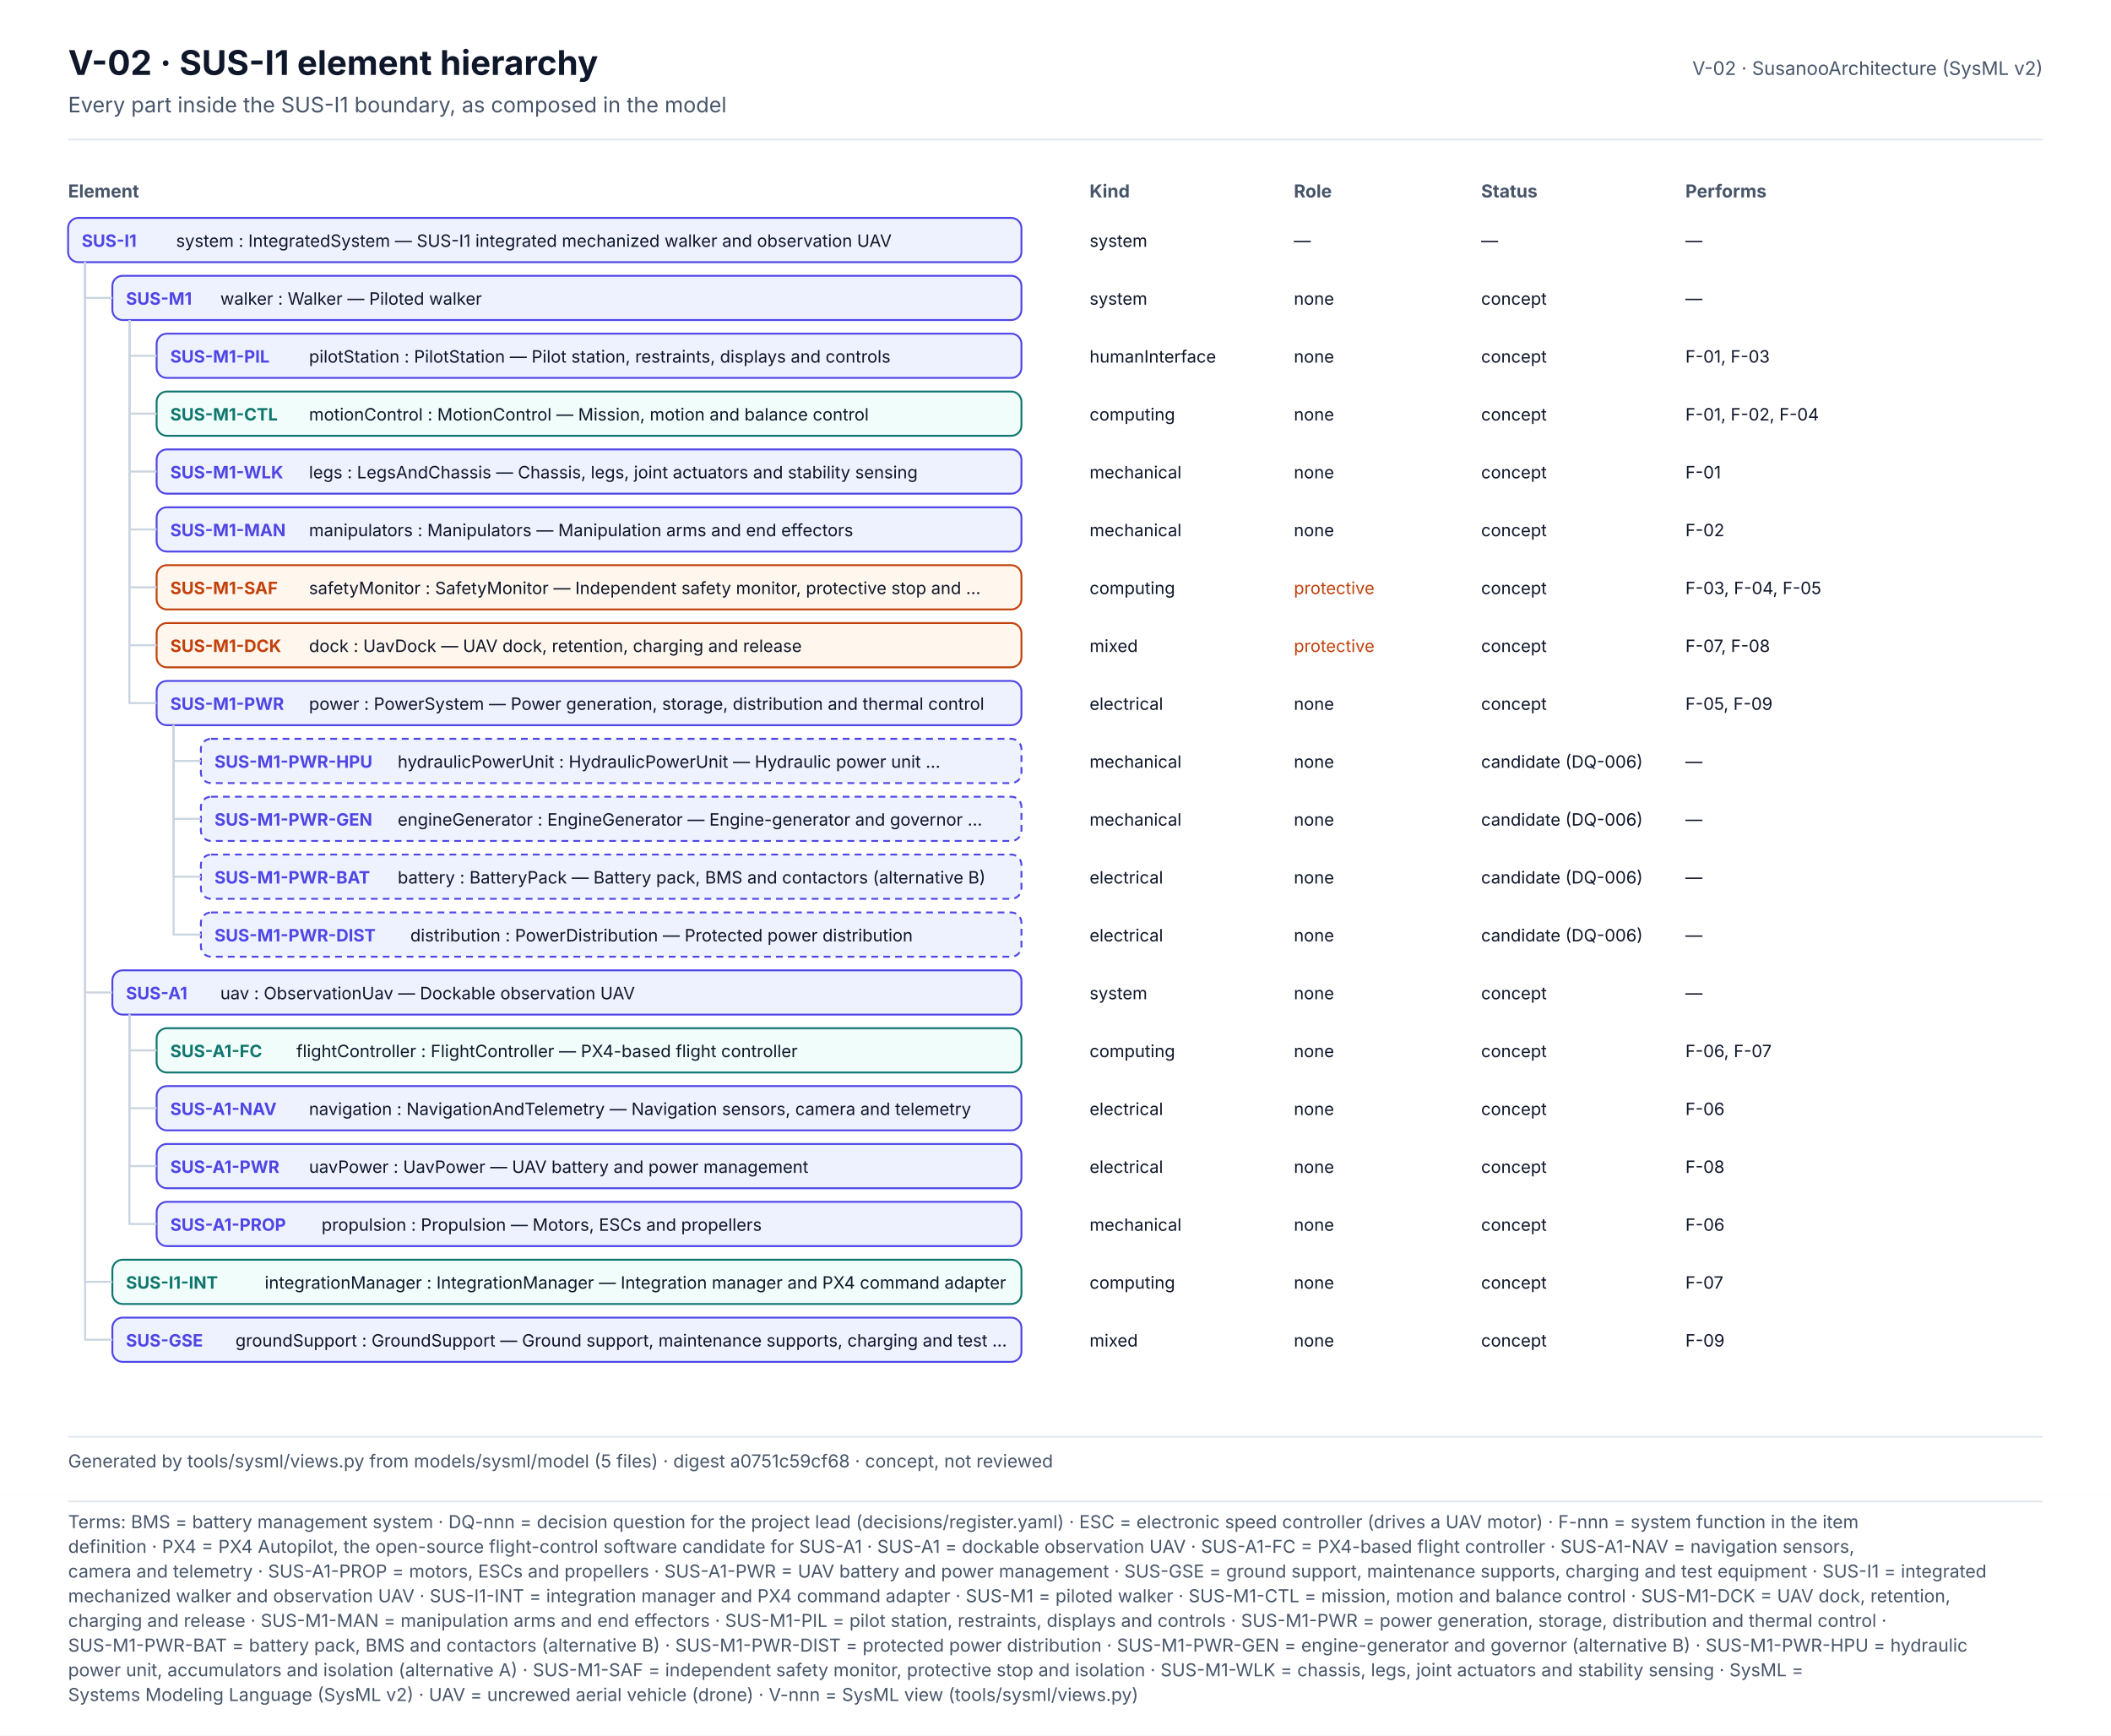
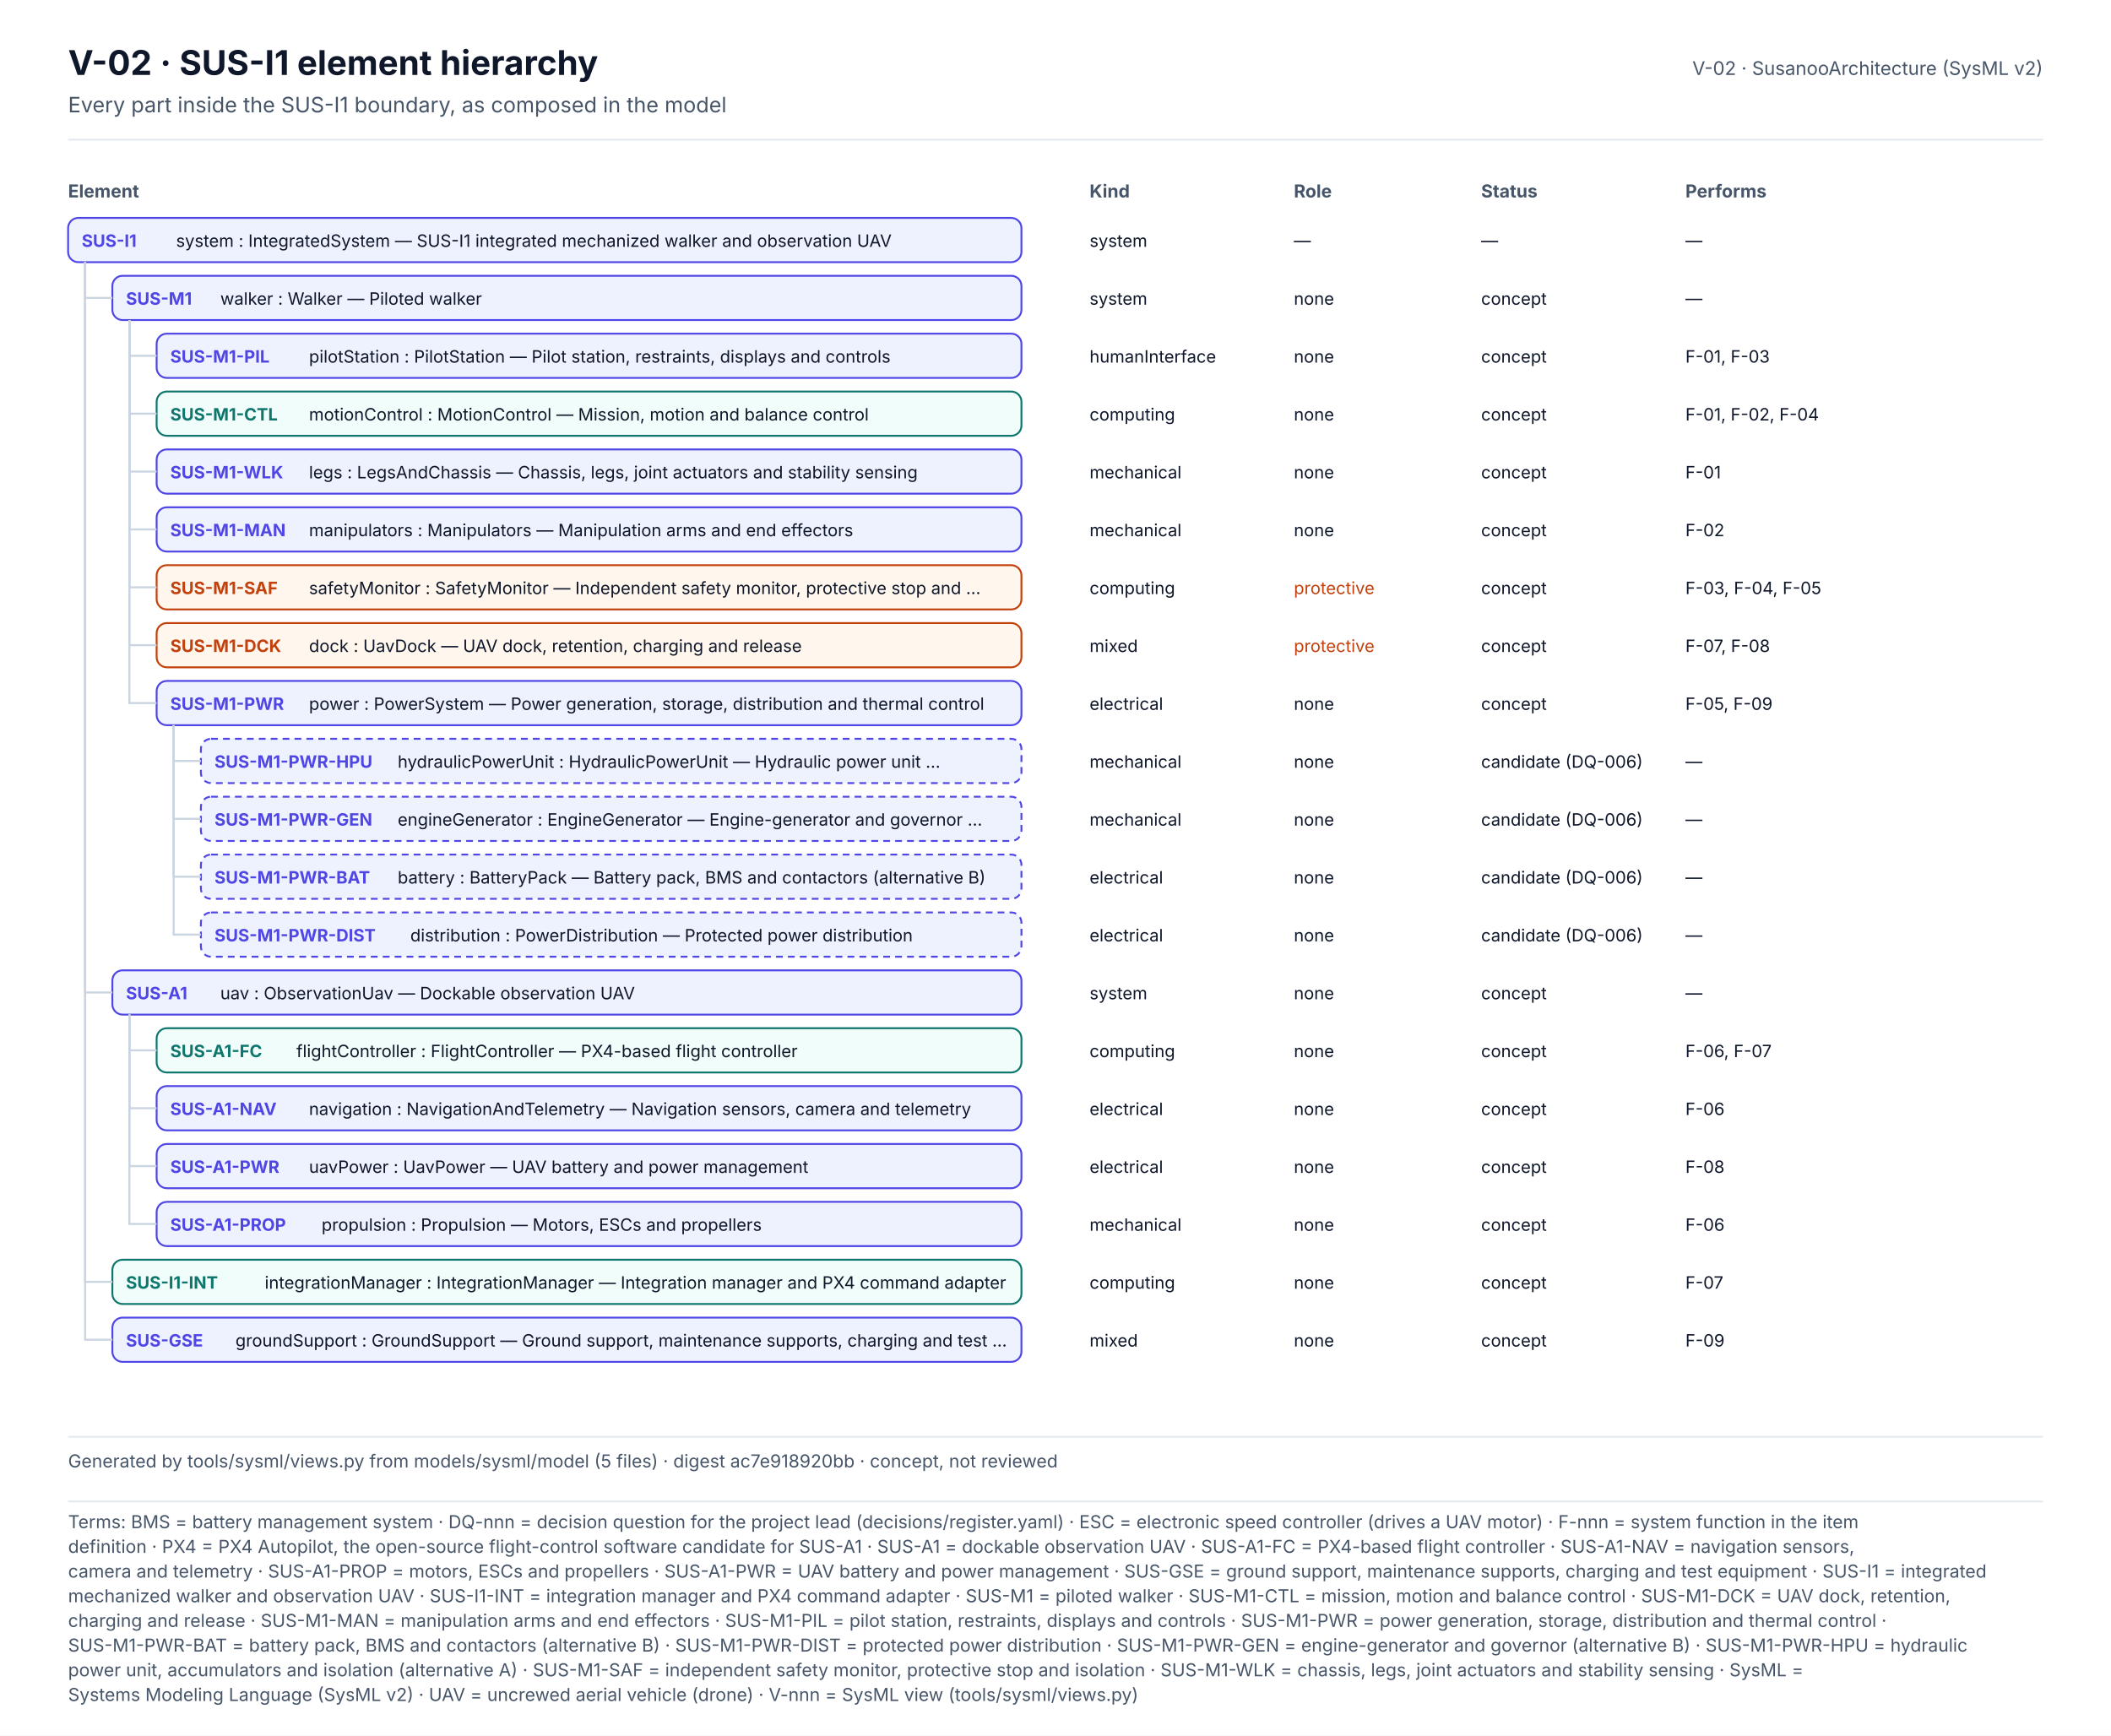
<svg xmlns="http://www.w3.org/2000/svg" width="1240" height="1019.6" viewBox="0 0 1240 1019.6" font-family="Inter, 'Segoe UI', Helvetica, Arial, sans-serif" role="img">
  <defs>
    <marker id="arr" viewBox="0 0 10 10" refX="9" refY="5" markerWidth="7" markerHeight="7" orient="auto-start-reverse">
      <path d="M0,0 L10,5 L0,10 z" fill="#475569" />
    </marker>
  </defs>
  <rect x="0" y="0" width="1240" height="878" rx="0" fill="#FFFFFF" stroke="none" stroke-width="0" />
  <text x="40" y="44" font-size="20" fill="#0F172A" font-weight="700">V-02 · SUS-I1 element hierarchy</text>
  <text x="40" y="66" font-size="12.5" fill="#475569">Every part inside the SUS-I1 boundary, as composed in the model</text>
  <text x="1200" y="44" font-size="11" fill="#475569" text-anchor="end">V-02 · SusanooArchitecture (SysML v2)</text>
  <line x1="40" y1="82" x2="1200" y2="82" stroke="#E2E8F0" stroke-width="1" />
  <text x="40" y="116" font-size="10.5" fill="#475569" font-weight="700">Element</text>
  <text x="640" y="116" font-size="10.5" fill="#475569" font-weight="700">Kind</text>
  <text x="760" y="116" font-size="10.5" fill="#475569" font-weight="700">Role</text>
  <text x="870" y="116" font-size="10.5" fill="#475569" font-weight="700">Status</text>
  <text x="990" y="116" font-size="10.5" fill="#475569" font-weight="700">Performs</text>
  <rect x="40" y="128" width="560" height="26" rx="6" fill="#EEF2FF" stroke="#4F46E5" stroke-width="1.1" />
  <text x="48" y="145" font-size="10" fill="#4F46E5" font-weight="700">SUS-I1</text>
  <text x="103.4" y="145" font-size="10" fill="#0F172A">system : IntegratedSystem — SUS-I1 integrated mechanized walker and observation UAV</text>
  <text x="640" y="145" font-size="10" fill="#0F172A">system</text>
  <text x="760" y="145" font-size="10" fill="#0F172A">—</text>
  <text x="870" y="145" font-size="10" fill="#0F172A">—</text>
  <text x="990" y="145" font-size="10" fill="#0F172A">—</text>
  <rect x="66" y="162" width="534" height="26" rx="6" fill="#EEF2FF" stroke="#4F46E5" stroke-width="1.1" />
  <text x="74" y="179" font-size="10" fill="#4F46E5" font-weight="700">SUS-M1</text>
  <text x="129.4" y="179" font-size="10" fill="#0F172A">walker : Walker — Piloted walker</text>
  <path d="M50,154 V175.0 H66" fill="none" stroke="#CBD5E1" stroke-width="1.2" />
  <text x="640" y="179" font-size="10" fill="#0F172A">system</text>
  <text x="760" y="179" font-size="10" fill="#0F172A">none</text>
  <text x="870" y="179" font-size="10" fill="#0F172A">concept</text>
  <text x="990" y="179" font-size="10" fill="#0F172A">—</text>
  <rect x="92" y="196" width="508" height="26" rx="6" fill="#EEF2FF" stroke="#4F46E5" stroke-width="1.1" />
  <text x="100" y="213" font-size="10" fill="#4F46E5" font-weight="700">SUS-M1-PIL</text>
  <text x="181.5" y="213" font-size="10" fill="#0F172A">pilotStation : PilotStation — Pilot station, restraints, displays and controls</text>
  <path d="M76,188 V209.0 H92" fill="none" stroke="#CBD5E1" stroke-width="1.2" />
  <text x="640" y="213" font-size="10" fill="#0F172A">humanInterface</text>
  <text x="760" y="213" font-size="10" fill="#0F172A">none</text>
  <text x="870" y="213" font-size="10" fill="#0F172A">concept</text>
  <text x="990" y="213" font-size="10" fill="#0F172A">F-01, F-03</text>
  <rect x="92" y="230" width="508" height="26" rx="6" fill="#F0FDFA" stroke="#0F766E" stroke-width="1.1" />
  <text x="100" y="247" font-size="10" fill="#0F766E" font-weight="700">SUS-M1-CTL</text>
  <text x="181.5" y="247" font-size="10" fill="#0F172A">motionControl : MotionControl — Mission, motion and balance control</text>
  <path d="M76,188 V243.0 H92" fill="none" stroke="#CBD5E1" stroke-width="1.2" />
  <text x="640" y="247" font-size="10" fill="#0F172A">computing</text>
  <text x="760" y="247" font-size="10" fill="#0F172A">none</text>
  <text x="870" y="247" font-size="10" fill="#0F172A">concept</text>
  <text x="990" y="247" font-size="10" fill="#0F172A">F-01, F-02, F-04</text>
  <rect x="92" y="264" width="508" height="26" rx="6" fill="#EEF2FF" stroke="#4F46E5" stroke-width="1.1" />
  <text x="100" y="281" font-size="10" fill="#4F46E5" font-weight="700">SUS-M1-WLK</text>
  <text x="181.5" y="281" font-size="10" fill="#0F172A">legs : LegsAndChassis — Chassis, legs, joint actuators and stability sensing</text>
  <path d="M76,188 V277.0 H92" fill="none" stroke="#CBD5E1" stroke-width="1.2" />
  <text x="640" y="281" font-size="10" fill="#0F172A">mechanical</text>
  <text x="760" y="281" font-size="10" fill="#0F172A">none</text>
  <text x="870" y="281" font-size="10" fill="#0F172A">concept</text>
  <text x="990" y="281" font-size="10" fill="#0F172A">F-01</text>
  <rect x="92" y="298" width="508" height="26" rx="6" fill="#EEF2FF" stroke="#4F46E5" stroke-width="1.1" />
  <text x="100" y="315" font-size="10" fill="#4F46E5" font-weight="700">SUS-M1-MAN</text>
  <text x="181.5" y="315" font-size="10" fill="#0F172A">manipulators : Manipulators — Manipulation arms and end effectors</text>
  <path d="M76,188 V311.0 H92" fill="none" stroke="#CBD5E1" stroke-width="1.2" />
  <text x="640" y="315" font-size="10" fill="#0F172A">mechanical</text>
  <text x="760" y="315" font-size="10" fill="#0F172A">none</text>
  <text x="870" y="315" font-size="10" fill="#0F172A">concept</text>
  <text x="990" y="315" font-size="10" fill="#0F172A">F-02</text>
  <rect x="92" y="332" width="508" height="26" rx="6" fill="#FFF7ED" stroke="#C2410C" stroke-width="1.1" />
  <text x="100" y="349" font-size="10" fill="#C2410C" font-weight="700">SUS-M1-SAF</text>
  <text x="181.5" y="349" font-size="10" fill="#0F172A">safetyMonitor : SafetyMonitor — Independent safety monitor, protective stop and …</text>
  <path d="M76,188 V345.0 H92" fill="none" stroke="#CBD5E1" stroke-width="1.2" />
  <text x="640" y="349" font-size="10" fill="#0F172A">computing</text>
  <text x="760" y="349" font-size="10" fill="#C2410C">protective</text>
  <text x="870" y="349" font-size="10" fill="#0F172A">concept</text>
  <text x="990" y="349" font-size="10" fill="#0F172A">F-03, F-04, F-05</text>
  <rect x="92" y="366" width="508" height="26" rx="6" fill="#FFF7ED" stroke="#C2410C" stroke-width="1.1" />
  <text x="100" y="383" font-size="10" fill="#C2410C" font-weight="700">SUS-M1-DCK</text>
  <text x="181.5" y="383" font-size="10" fill="#0F172A">dock : UavDock — UAV dock, retention, charging and release</text>
  <path d="M76,188 V379.0 H92" fill="none" stroke="#CBD5E1" stroke-width="1.2" />
  <text x="640" y="383" font-size="10" fill="#0F172A">mixed</text>
  <text x="760" y="383" font-size="10" fill="#C2410C">protective</text>
  <text x="870" y="383" font-size="10" fill="#0F172A">concept</text>
  <text x="990" y="383" font-size="10" fill="#0F172A">F-07, F-08</text>
  <rect x="92" y="400" width="508" height="26" rx="6" fill="#EEF2FF" stroke="#4F46E5" stroke-width="1.1" />
  <text x="100" y="417" font-size="10" fill="#4F46E5" font-weight="700">SUS-M1-PWR</text>
  <text x="181.5" y="417" font-size="10" fill="#0F172A">power : PowerSystem — Power generation, storage, distribution and thermal control</text>
  <path d="M76,188 V413.0 H92" fill="none" stroke="#CBD5E1" stroke-width="1.2" />
  <text x="640" y="417" font-size="10" fill="#0F172A">electrical</text>
  <text x="760" y="417" font-size="10" fill="#0F172A">none</text>
  <text x="870" y="417" font-size="10" fill="#0F172A">concept</text>
  <text x="990" y="417" font-size="10" fill="#0F172A">F-05, F-09</text>
  <rect x="118" y="434" width="482" height="26" rx="6" fill="#EEF2FF" stroke="#4F46E5" stroke-width="1.1" stroke-dasharray="4 3" />
  <text x="126" y="451" font-size="10" fill="#4F46E5" font-weight="700">SUS-M1-PWR-HPU</text>
  <text x="233.6" y="451" font-size="10" fill="#0F172A">hydraulicPowerUnit : HydraulicPowerUnit — Hydraulic power unit …</text>
  <path d="M102,426 V447.0 H118" fill="none" stroke="#CBD5E1" stroke-width="1.2" />
  <text x="640" y="451" font-size="10" fill="#0F172A">mechanical</text>
  <text x="760" y="451" font-size="10" fill="#0F172A">none</text>
  <text x="870" y="451" font-size="10" fill="#0F172A">candidate (DQ-006)</text>
  <text x="990" y="451" font-size="10" fill="#0F172A">—</text>
  <rect x="118" y="468" width="482" height="26" rx="6" fill="#EEF2FF" stroke="#4F46E5" stroke-width="1.1" stroke-dasharray="4 3" />
  <text x="126" y="485" font-size="10" fill="#4F46E5" font-weight="700">SUS-M1-PWR-GEN</text>
  <text x="233.6" y="485" font-size="10" fill="#0F172A">engineGenerator : EngineGenerator — Engine-generator and governor …</text>
  <path d="M102,426 V481.0 H118" fill="none" stroke="#CBD5E1" stroke-width="1.2" />
  <text x="640" y="485" font-size="10" fill="#0F172A">mechanical</text>
  <text x="760" y="485" font-size="10" fill="#0F172A">none</text>
  <text x="870" y="485" font-size="10" fill="#0F172A">candidate (DQ-006)</text>
  <text x="990" y="485" font-size="10" fill="#0F172A">—</text>
  <rect x="118" y="502" width="482" height="26" rx="6" fill="#EEF2FF" stroke="#4F46E5" stroke-width="1.1" stroke-dasharray="4 3" />
  <text x="126" y="519" font-size="10" fill="#4F46E5" font-weight="700">SUS-M1-PWR-BAT</text>
  <text x="233.6" y="519" font-size="10" fill="#0F172A">battery : BatteryPack — Battery pack, BMS and contactors (alternative B)</text>
  <path d="M102,426 V515.0 H118" fill="none" stroke="#CBD5E1" stroke-width="1.2" />
  <text x="640" y="519" font-size="10" fill="#0F172A">electrical</text>
  <text x="760" y="519" font-size="10" fill="#0F172A">none</text>
  <text x="870" y="519" font-size="10" fill="#0F172A">candidate (DQ-006)</text>
  <text x="990" y="519" font-size="10" fill="#0F172A">—</text>
  <rect x="118" y="536" width="482" height="26" rx="6" fill="#EEF2FF" stroke="#4F46E5" stroke-width="1.1" stroke-dasharray="4 3" />
  <text x="126" y="553" font-size="10" fill="#4F46E5" font-weight="700">SUS-M1-PWR-DIST</text>
  <text x="241" y="553" font-size="10" fill="#0F172A">distribution : PowerDistribution — Protected power distribution</text>
  <path d="M102,426 V549.0 H118" fill="none" stroke="#CBD5E1" stroke-width="1.2" />
  <text x="640" y="553" font-size="10" fill="#0F172A">electrical</text>
  <text x="760" y="553" font-size="10" fill="#0F172A">none</text>
  <text x="870" y="553" font-size="10" fill="#0F172A">candidate (DQ-006)</text>
  <text x="990" y="553" font-size="10" fill="#0F172A">—</text>
  <rect x="66" y="570" width="534" height="26" rx="6" fill="#EEF2FF" stroke="#4F46E5" stroke-width="1.1" />
  <text x="74" y="587" font-size="10" fill="#4F46E5" font-weight="700">SUS-A1</text>
  <text x="129.4" y="587" font-size="10" fill="#0F172A">uav : ObservationUav — Dockable observation UAV</text>
  <path d="M50,154 V583.0 H66" fill="none" stroke="#CBD5E1" stroke-width="1.2" />
  <text x="640" y="587" font-size="10" fill="#0F172A">system</text>
  <text x="760" y="587" font-size="10" fill="#0F172A">none</text>
  <text x="870" y="587" font-size="10" fill="#0F172A">concept</text>
  <text x="990" y="587" font-size="10" fill="#0F172A">—</text>
  <rect x="92" y="604" width="508" height="26" rx="6" fill="#F0FDFA" stroke="#0F766E" stroke-width="1.1" />
  <text x="100" y="621" font-size="10" fill="#0F766E" font-weight="700">SUS-A1-FC</text>
  <text x="174.1" y="621" font-size="10" fill="#0F172A">flightController : FlightController — PX4-based flight controller</text>
  <path d="M76,596 V617.0 H92" fill="none" stroke="#CBD5E1" stroke-width="1.2" />
  <text x="640" y="621" font-size="10" fill="#0F172A">computing</text>
  <text x="760" y="621" font-size="10" fill="#0F172A">none</text>
  <text x="870" y="621" font-size="10" fill="#0F172A">concept</text>
  <text x="990" y="621" font-size="10" fill="#0F172A">F-06, F-07</text>
  <rect x="92" y="638" width="508" height="26" rx="6" fill="#EEF2FF" stroke="#4F46E5" stroke-width="1.1" />
  <text x="100" y="655" font-size="10" fill="#4F46E5" font-weight="700">SUS-A1-NAV</text>
  <text x="181.5" y="655" font-size="10" fill="#0F172A">navigation : NavigationAndTelemetry — Navigation sensors, camera and telemetry</text>
  <path d="M76,596 V651.0 H92" fill="none" stroke="#CBD5E1" stroke-width="1.2" />
  <text x="640" y="655" font-size="10" fill="#0F172A">electrical</text>
  <text x="760" y="655" font-size="10" fill="#0F172A">none</text>
  <text x="870" y="655" font-size="10" fill="#0F172A">concept</text>
  <text x="990" y="655" font-size="10" fill="#0F172A">F-06</text>
  <rect x="92" y="672" width="508" height="26" rx="6" fill="#EEF2FF" stroke="#4F46E5" stroke-width="1.1" />
  <text x="100" y="689" font-size="10" fill="#4F46E5" font-weight="700">SUS-A1-PWR</text>
  <text x="181.5" y="689" font-size="10" fill="#0F172A">uavPower : UavPower — UAV battery and power management</text>
  <path d="M76,596 V685.0 H92" fill="none" stroke="#CBD5E1" stroke-width="1.2" />
  <text x="640" y="689" font-size="10" fill="#0F172A">electrical</text>
  <text x="760" y="689" font-size="10" fill="#0F172A">none</text>
  <text x="870" y="689" font-size="10" fill="#0F172A">concept</text>
  <text x="990" y="689" font-size="10" fill="#0F172A">F-08</text>
  <rect x="92" y="706" width="508" height="26" rx="6" fill="#EEF2FF" stroke="#4F46E5" stroke-width="1.1" />
  <text x="100" y="723" font-size="10" fill="#4F46E5" font-weight="700">SUS-A1-PROP</text>
  <text x="188.9" y="723" font-size="10" fill="#0F172A">propulsion : Propulsion — Motors, ESCs and propellers</text>
  <path d="M76,596 V719.0 H92" fill="none" stroke="#CBD5E1" stroke-width="1.2" />
  <text x="640" y="723" font-size="10" fill="#0F172A">mechanical</text>
  <text x="760" y="723" font-size="10" fill="#0F172A">none</text>
  <text x="870" y="723" font-size="10" fill="#0F172A">concept</text>
  <text x="990" y="723" font-size="10" fill="#0F172A">F-06</text>
  <rect x="66" y="740" width="534" height="26" rx="6" fill="#F0FDFA" stroke="#0F766E" stroke-width="1.1" />
  <text x="74" y="757" font-size="10" fill="#0F766E" font-weight="700">SUS-I1-INT</text>
  <text x="155.5" y="757" font-size="10" fill="#0F172A">integrationManager : IntegrationManager — Integration manager and PX4 command adapter</text>
  <path d="M50,154 V753.0 H66" fill="none" stroke="#CBD5E1" stroke-width="1.2" />
  <text x="640" y="757" font-size="10" fill="#0F172A">computing</text>
  <text x="760" y="757" font-size="10" fill="#0F172A">none</text>
  <text x="870" y="757" font-size="10" fill="#0F172A">concept</text>
  <text x="990" y="757" font-size="10" fill="#0F172A">F-07</text>
  <rect x="66" y="774" width="534" height="26" rx="6" fill="#EEF2FF" stroke="#4F46E5" stroke-width="1.1" />
  <text x="74" y="791" font-size="10" fill="#4F46E5" font-weight="700">SUS-GSE</text>
  <text x="138.3" y="791" font-size="10" fill="#0F172A">groundSupport : GroundSupport — Ground support, maintenance supports, charging and test …</text>
  <path d="M50,154 V787.0 H66" fill="none" stroke="#CBD5E1" stroke-width="1.2" />
  <text x="640" y="791" font-size="10" fill="#0F172A">mixed</text>
  <text x="760" y="791" font-size="10" fill="#0F172A">none</text>
  <text x="870" y="791" font-size="10" fill="#0F172A">concept</text>
  <text x="990" y="791" font-size="10" fill="#0F172A">F-09</text>
  <line x1="40" y1="844" x2="1200" y2="844" stroke="#E2E8F0" stroke-width="1" />
-   <text x="40" y="862" font-size="10.5" fill="#475569">Generated by tools/sysml/views.py from models/sysml/model (5 files) · digest a0751c59cf68 · concept, not reviewed</text>
+   <text x="40" y="862" font-size="10.5" fill="#475569">Generated by tools/sysml/views.py from models/sysml/model (5 files) · digest ac7e918920bb · concept, not reviewed</text>
  <g class="terms" data-base-h="878">
    <rect x="0" y="878" width="1240" height="141.6" fill="#FFFFFF" />
    <line x1="40" y1="882" x2="1200" y2="882" stroke="#E2E8F0" stroke-width="1" />
    <text x="40" y="897.7" font-size="10.5" fill="#475569" font-family="Inter, 'Segoe UI', Helvetica, Arial, sans-serif">Terms: BMS = battery management system · DQ-nnn = decision question for the project lead (decisions/register.yaml) · ESC = electronic speed controller (drives a UAV motor) · F-nnn = system function in the item</text>
    <text x="40" y="912.2" font-size="10.5" fill="#475569" font-family="Inter, 'Segoe UI', Helvetica, Arial, sans-serif">definition · PX4 = PX4 Autopilot, the open-source flight-control software candidate for SUS-A1 · SUS-A1 = dockable observation UAV · SUS-A1-FC = PX4-based flight controller · SUS-A1-NAV = navigation sensors,</text>
    <text x="40" y="926.7" font-size="10.5" fill="#475569" font-family="Inter, 'Segoe UI', Helvetica, Arial, sans-serif">camera and telemetry · SUS-A1-PROP = motors, ESCs and propellers · SUS-A1-PWR = UAV battery and power management · SUS-GSE = ground support, maintenance supports, charging and test equipment · SUS-I1 = integrated</text>
    <text x="40" y="941.2" font-size="10.5" fill="#475569" font-family="Inter, 'Segoe UI', Helvetica, Arial, sans-serif">mechanized walker and observation UAV · SUS-I1-INT = integration manager and PX4 command adapter · SUS-M1 = piloted walker · SUS-M1-CTL = mission, motion and balance control · SUS-M1-DCK = UAV dock, retention,</text>
    <text x="40" y="955.7" font-size="10.5" fill="#475569" font-family="Inter, 'Segoe UI', Helvetica, Arial, sans-serif">charging and release · SUS-M1-MAN = manipulation arms and end effectors · SUS-M1-PIL = pilot station, restraints, displays and controls · SUS-M1-PWR = power generation, storage, distribution and thermal control ·</text>
    <text x="40" y="970.2" font-size="10.5" fill="#475569" font-family="Inter, 'Segoe UI', Helvetica, Arial, sans-serif">SUS-M1-PWR-BAT = battery pack, BMS and contactors (alternative B) · SUS-M1-PWR-DIST = protected power distribution · SUS-M1-PWR-GEN = engine-generator and governor (alternative B) · SUS-M1-PWR-HPU = hydraulic</text>
    <text x="40" y="984.7" font-size="10.5" fill="#475569" font-family="Inter, 'Segoe UI', Helvetica, Arial, sans-serif">power unit, accumulators and isolation (alternative A) · SUS-M1-SAF = independent safety monitor, protective stop and isolation · SUS-M1-WLK = chassis, legs, joint actuators and stability sensing · SysML =</text>
    <text x="40" y="999.2" font-size="10.5" fill="#475569" font-family="Inter, 'Segoe UI', Helvetica, Arial, sans-serif">Systems Modeling Language (SysML v2) · UAV = uncrewed aerial vehicle (drone) · V-nnn = SysML view (tools/sysml/views.py)</text>
  </g>
</svg>
